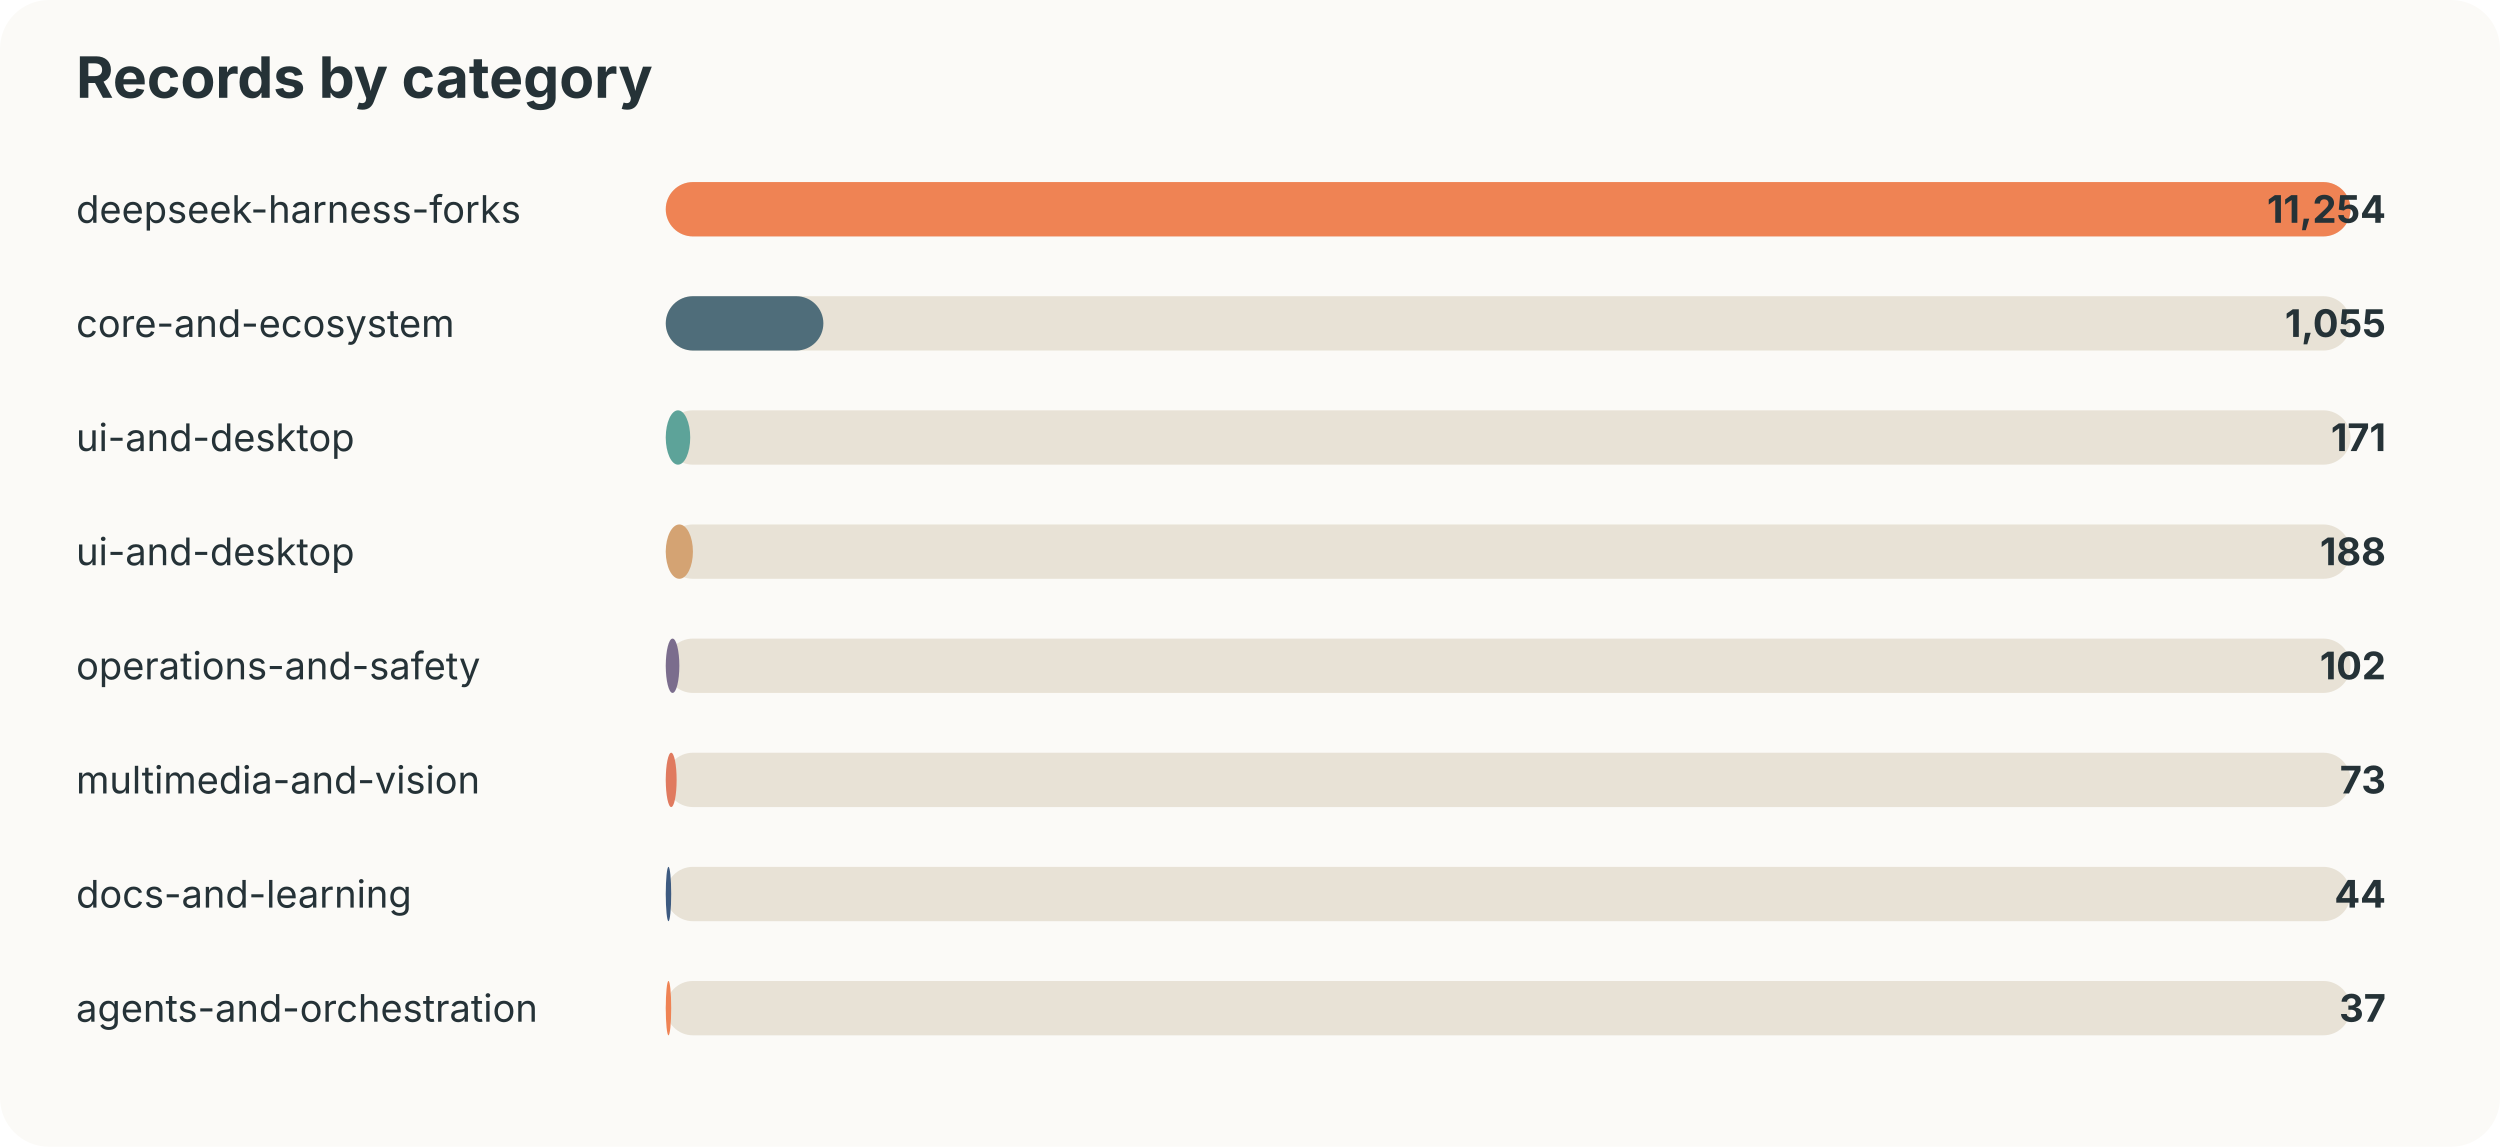
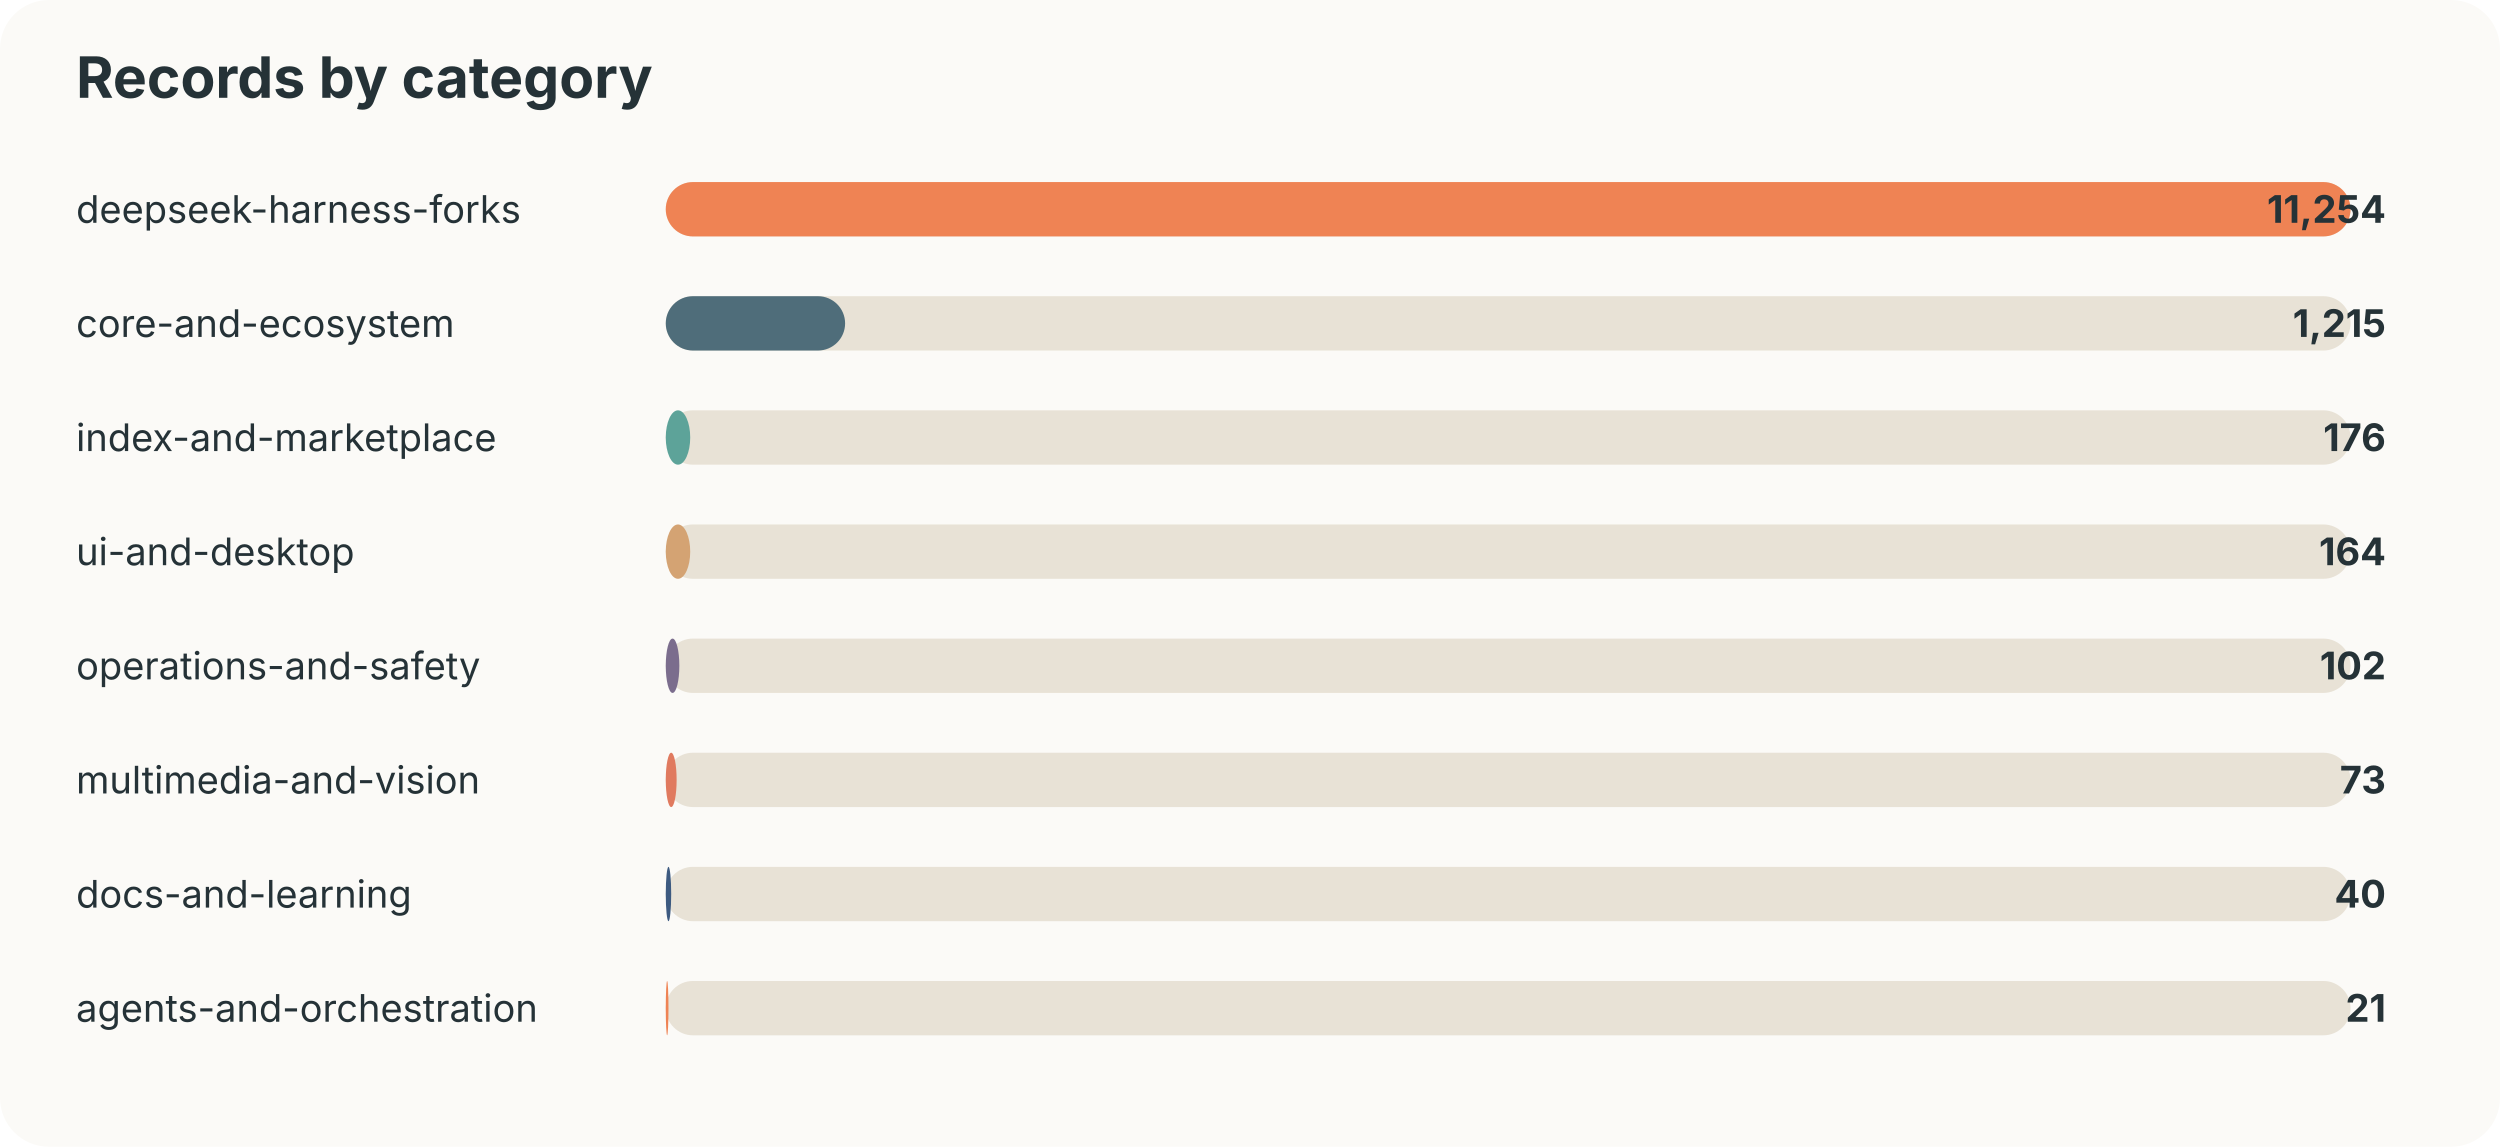
<svg xmlns="http://www.w3.org/2000/svg" width="920" height="422" viewBox="0 0 920 422">
  <style>text{font-family:-apple-system,BlinkMacSystemFont,"Segoe UI",sans-serif;fill:#253237} .muted{fill:#6b7a80;font-size:13px}</style>
  <rect width="100%" height="100%" rx="18" fill="#fbfaf7" />
  <text x="28" y="36" font-size="21" font-weight="700">Records by category</text>
  <text x="28" y="82" font-size="14">deepseek-harness-forks</text>
  <rect x="245" y="67" width="620" height="20" rx="10" fill="#e8e2d6" />
  <rect x="245" y="67" width="620" height="20" rx="10" fill="#ef8354" />
  <text x="878" y="82" text-anchor="end" font-size="14" font-weight="700">11,254</text>
  <text x="28" y="124" font-size="14">core-and-ecosystem</text>
  <rect x="245" y="109" width="620" height="20" rx="10" fill="#e8e2d6" />
-   <rect x="245" y="109" width="58" height="20" rx="10" fill="#4f6d7a" />
-   <text x="878" y="124" text-anchor="end" font-size="14" font-weight="700">1,055</text>
-   <text x="28" y="166" font-size="14">ui-and-desktop</text>
+   <rect x="245" y="109" width="66" height="20" rx="10" fill="#4f6d7a" />
+   <text x="878" y="124" text-anchor="end" font-size="14" font-weight="700">1,215</text>
+   <text x="28" y="166" font-size="14">index-and-marketplace</text>
  <rect x="245" y="151" width="620" height="20" rx="10" fill="#e8e2d6" />
  <rect x="245" y="151" width="9" height="20" rx="10" fill="#5da399" />
-   <text x="878" y="166" text-anchor="end" font-size="14" font-weight="700">171</text>
+   <text x="878" y="166" text-anchor="end" font-size="14" font-weight="700">176</text>
  <text x="28" y="208" font-size="14">ui-and-desktop</text>
  <rect x="245" y="193" width="620" height="20" rx="10" fill="#e8e2d6" />
-   <rect x="245" y="193" width="10" height="20" rx="10" fill="#d4a373" />
-   <text x="878" y="208" text-anchor="end" font-size="14" font-weight="700">188</text>
+   <rect x="245" y="193" width="9" height="20" rx="10" fill="#d4a373" />
+   <text x="878" y="208" text-anchor="end" font-size="14" font-weight="700">164</text>
  <text x="28" y="250" font-size="14">operations-and-safety</text>
  <rect x="245" y="235" width="620" height="20" rx="10" fill="#e8e2d6" />
  <rect x="245" y="235" width="5" height="20" rx="10" fill="#7b6d8d" />
  <text x="878" y="250" text-anchor="end" font-size="14" font-weight="700">102</text>
  <text x="28" y="292" font-size="14">multimedia-and-vision</text>
  <rect x="245" y="277" width="620" height="20" rx="10" fill="#e8e2d6" />
  <rect x="245" y="277" width="4" height="20" rx="10" fill="#e07a5f" />
  <text x="878" y="292" text-anchor="end" font-size="14" font-weight="700">73</text>
  <text x="28" y="334" font-size="14">docs-and-learning</text>
  <rect x="245" y="319" width="620" height="20" rx="10" fill="#e8e2d6" />
  <rect x="245" y="319" width="2" height="20" rx="10" fill="#3d5a80" />
-   <text x="878" y="334" text-anchor="end" font-size="14" font-weight="700">44</text>
+   <text x="878" y="334" text-anchor="end" font-size="14" font-weight="700">40</text>
  <text x="28" y="376" font-size="14">agents-and-orchestration</text>
  <rect x="245" y="361" width="620" height="20" rx="10" fill="#e8e2d6" />
-   <rect x="245" y="361" width="2" height="20" rx="10" fill="#ef8354" />
-   <text x="878" y="376" text-anchor="end" font-size="14" font-weight="700">37</text>
+   <rect x="245" y="361" width="1" height="20" rx="10" fill="#ef8354" />
+   <text x="878" y="376" text-anchor="end" font-size="14" font-weight="700">21</text>
</svg>
